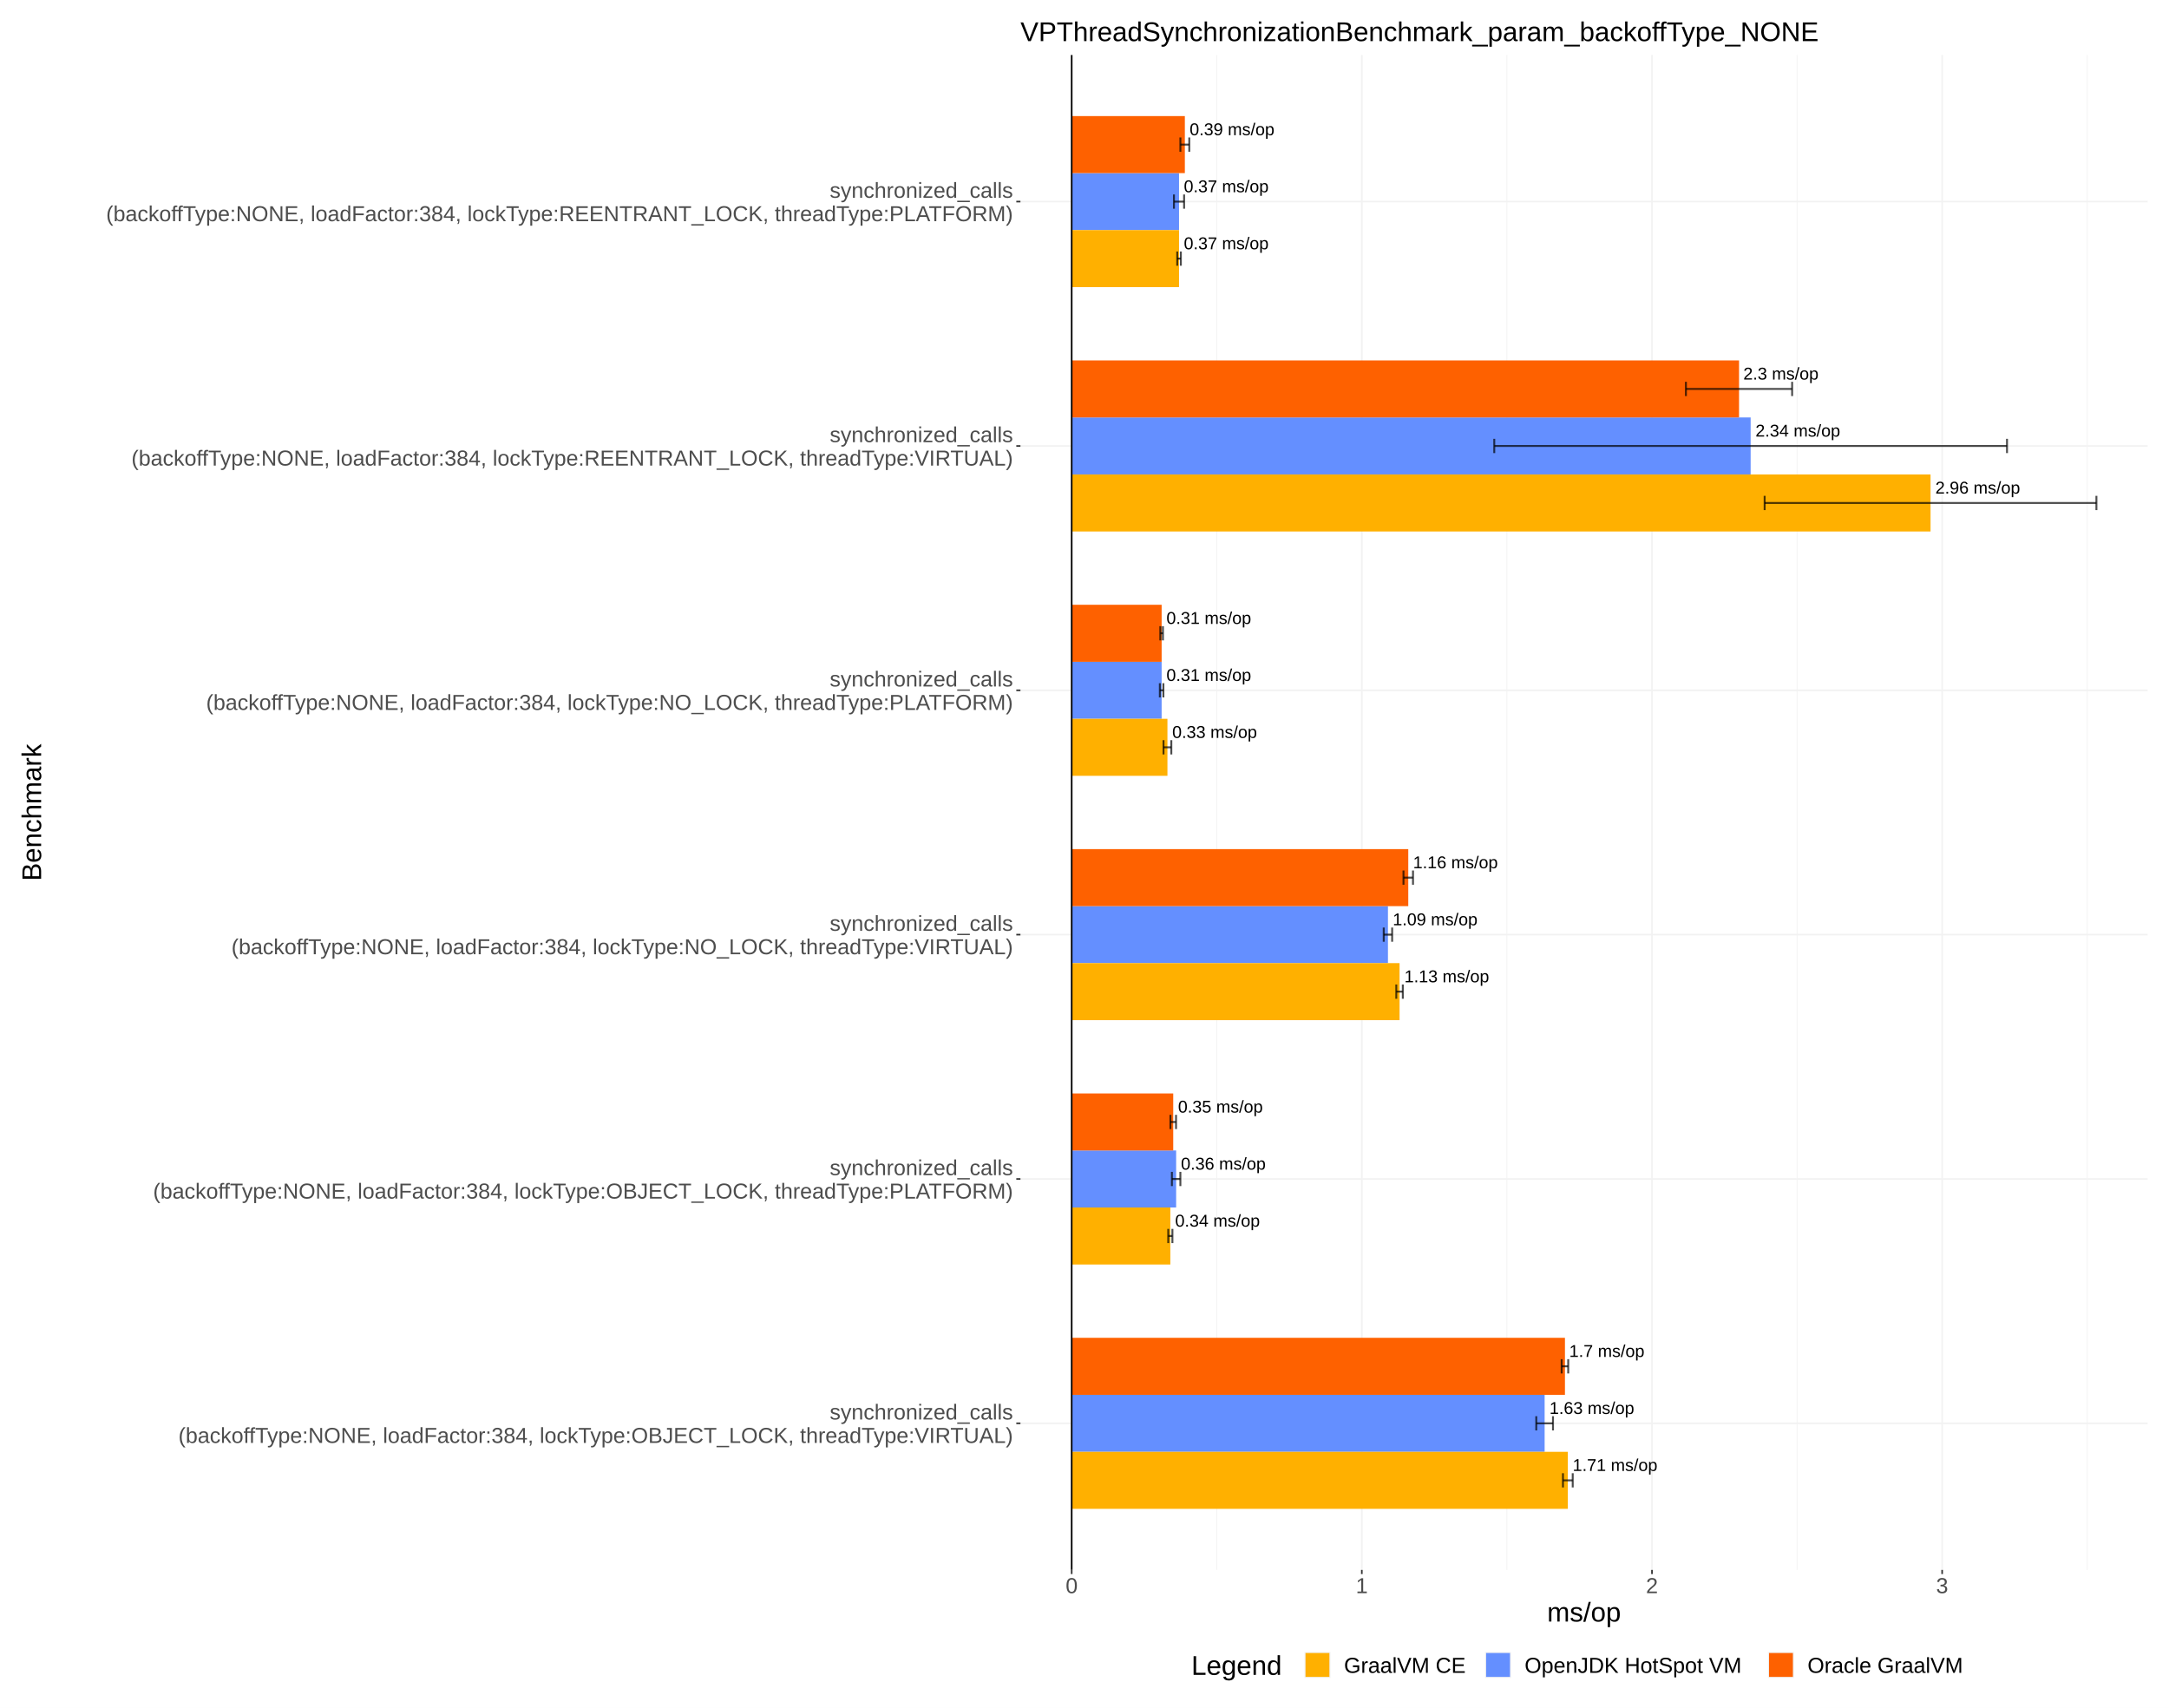
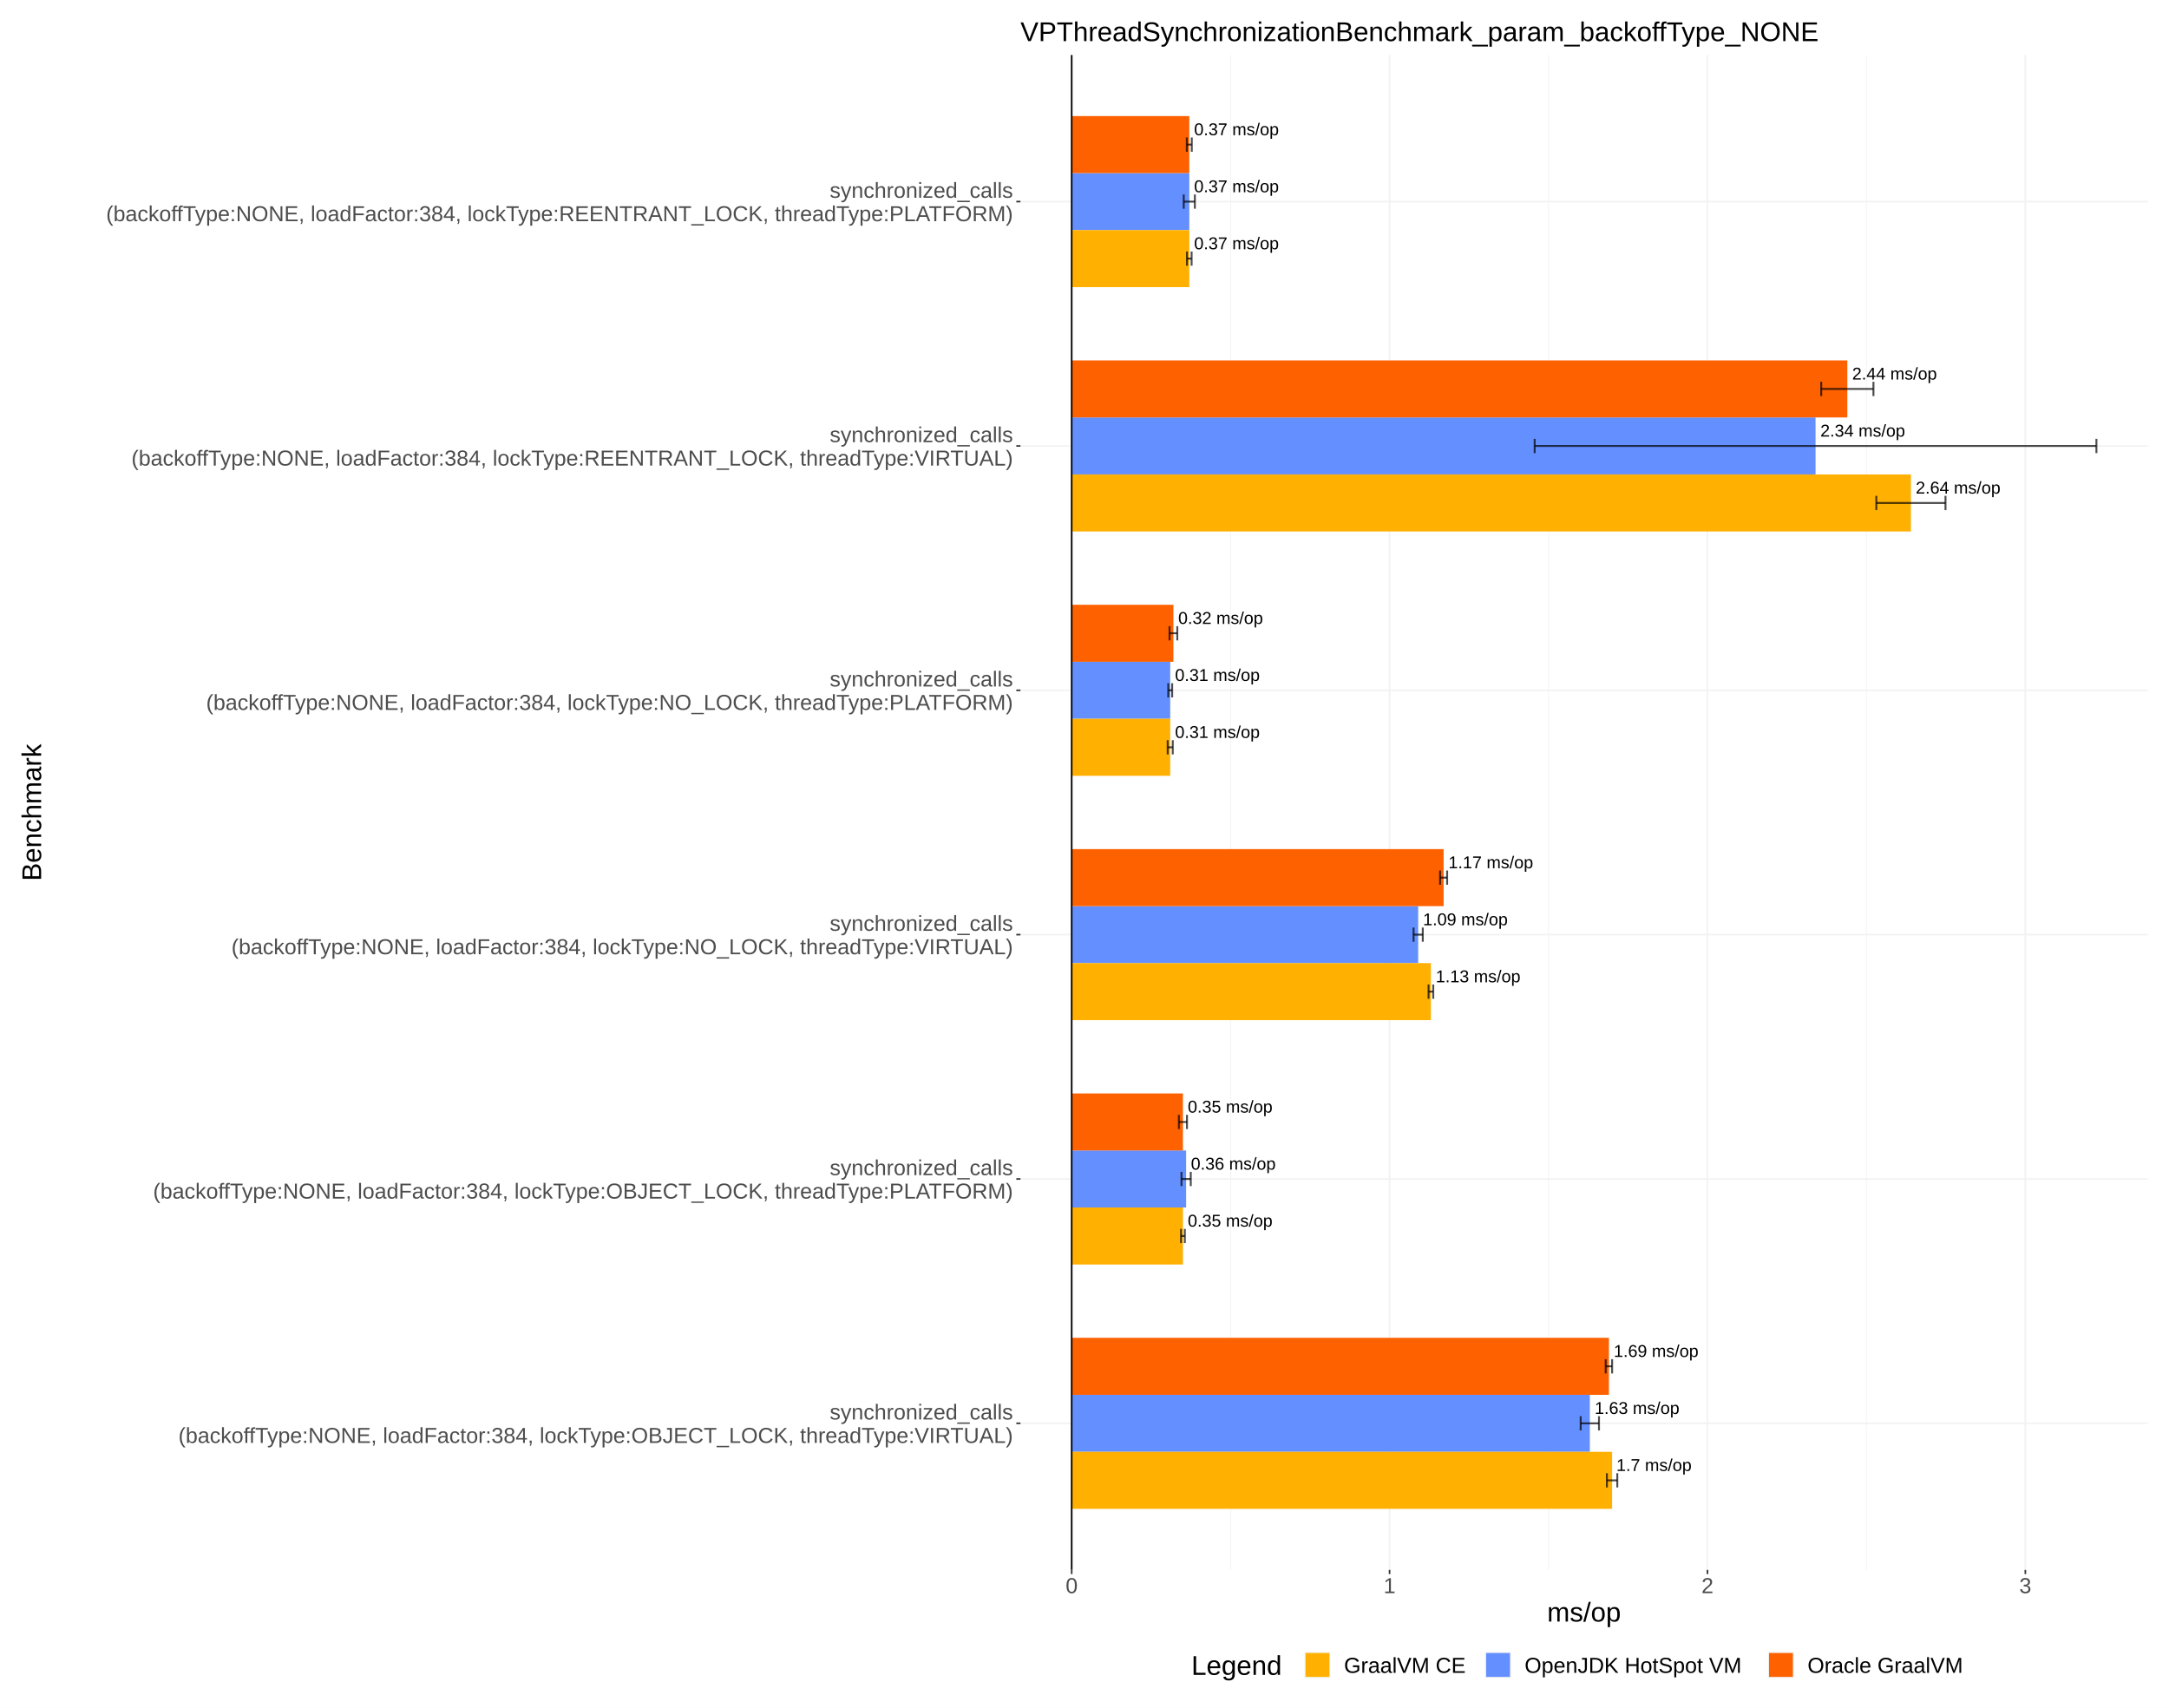
<svg xmlns="http://www.w3.org/2000/svg" class="svglite" width="1440.00pt" height="1133.86pt" viewBox="0 0 1440.00 1133.86">
  <defs>
    <style type="text/css">
    .svglite line, .svglite polyline, .svglite polygon, .svglite path, .svglite rect, .svglite circle {
      fill: none;
      stroke: #000000;
      stroke-linecap: round;
      stroke-linejoin: round;
      stroke-miterlimit: 10.00;
    }
    .svglite text {
      white-space: pre;
    }
  </style>
  </defs>
  <rect width="100%" height="100%" style="stroke: none; fill: #FFFFFF;" />
  <defs>
    <clipPath id="cpMC4wMHwxNDQwLjAwfDAuMDB8MTEzMy44Ng==">
      <rect x="0.00" y="0.00" width="1440.00" height="1133.86" />
    </clipPath>
  </defs>
  <g clip-path="url(#cpMC4wMHwxNDQwLjAwfDAuMDB8MTEzMy44Ng==)">
    <rect x="0.00" y="0.00" width="1440.00" height="1133.86" style="stroke-width: 1.07; stroke: #FFFFFF; fill: #FFFFFF;" />
    <rect x="677.47" y="36.52" width="748.36" height="1005.94" style="stroke-width: 1.07; stroke: none;" />
-     <polyline points="807.80,1042.46 807.80,36.52 " style="stroke-width: 0.53; stroke: #F2F2F2; stroke-linecap: butt;" />
-     <polyline points="1000.44,1042.46 1000.44,36.52 " style="stroke-width: 0.53; stroke: #F2F2F2; stroke-linecap: butt;" />
-     <polyline points="1193.07,1042.46 1193.07,36.52 " style="stroke-width: 0.53; stroke: #F2F2F2; stroke-linecap: butt;" />
-     <polyline points="1385.70,1042.46 1385.70,36.52 " style="stroke-width: 0.53; stroke: #F2F2F2; stroke-linecap: butt;" />
+     <polyline points="817.01,1042.46 817.01,36.52 " style="stroke-width: 0.53; stroke: #F2F2F2; stroke-linecap: butt;" />
+     <polyline points="1028.06,1042.46 1028.06,36.52 " style="stroke-width: 0.53; stroke: #F2F2F2; stroke-linecap: butt;" />
+     <polyline points="1239.10,1042.46 1239.10,36.52 " style="stroke-width: 0.53; stroke: #F2F2F2; stroke-linecap: butt;" />
    <polyline points="677.47,945.11 1425.83,945.11 " style="stroke-width: 1.07; stroke: #F2F2F2; stroke-linecap: butt;" />
    <polyline points="677.47,782.86 1425.83,782.86 " style="stroke-width: 1.07; stroke: #F2F2F2; stroke-linecap: butt;" />
    <polyline points="677.47,620.62 1425.83,620.62 " style="stroke-width: 1.07; stroke: #F2F2F2; stroke-linecap: butt;" />
    <polyline points="677.47,458.37 1425.83,458.37 " style="stroke-width: 1.07; stroke: #F2F2F2; stroke-linecap: butt;" />
    <polyline points="677.47,296.12 1425.83,296.12 " style="stroke-width: 1.07; stroke: #F2F2F2; stroke-linecap: butt;" />
    <polyline points="677.47,133.87 1425.83,133.87 " style="stroke-width: 1.07; stroke: #F2F2F2; stroke-linecap: butt;" />
    <polyline points="711.49,1042.46 711.49,36.52 " style="stroke-width: 1.07; stroke: #F2F2F2; stroke-linecap: butt;" />
-     <polyline points="904.12,1042.46 904.12,36.52 " style="stroke-width: 1.07; stroke: #F2F2F2; stroke-linecap: butt;" />
-     <polyline points="1096.75,1042.46 1096.75,36.52 " style="stroke-width: 1.07; stroke: #F2F2F2; stroke-linecap: butt;" />
-     <polyline points="1289.39,1042.46 1289.39,36.52 " style="stroke-width: 1.07; stroke: #F2F2F2; stroke-linecap: butt;" />
-     <rect x="711.49" y="926.18" width="313.99" height="37.86" style="stroke-width: 1.07; stroke: none; stroke-linecap: butt; stroke-linejoin: miter; fill: #648FFF;" />
-     <rect x="711.49" y="964.04" width="329.40" height="37.86" style="stroke-width: 1.07; stroke: none; stroke-linecap: butt; stroke-linejoin: miter; fill: #FFB000;" />
-     <rect x="711.49" y="888.33" width="327.48" height="37.86" style="stroke-width: 1.07; stroke: none; stroke-linecap: butt; stroke-linejoin: miter; fill: #FE6100;" />
-     <rect x="711.49" y="763.93" width="69.35" height="37.86" style="stroke-width: 1.07; stroke: none; stroke-linecap: butt; stroke-linejoin: miter; fill: #648FFF;" />
-     <rect x="711.49" y="801.79" width="65.50" height="37.86" style="stroke-width: 1.07; stroke: none; stroke-linecap: butt; stroke-linejoin: miter; fill: #FFB000;" />
-     <rect x="711.49" y="726.08" width="67.42" height="37.86" style="stroke-width: 1.07; stroke: none; stroke-linecap: butt; stroke-linejoin: miter; fill: #FE6100;" />
-     <rect x="711.49" y="601.69" width="209.97" height="37.86" style="stroke-width: 1.07; stroke: none; stroke-linecap: butt; stroke-linejoin: miter; fill: #648FFF;" />
-     <rect x="711.49" y="639.54" width="217.68" height="37.86" style="stroke-width: 1.07; stroke: none; stroke-linecap: butt; stroke-linejoin: miter; fill: #FFB000;" />
-     <rect x="711.49" y="563.83" width="223.46" height="37.86" style="stroke-width: 1.07; stroke: none; stroke-linecap: butt; stroke-linejoin: miter; fill: #FE6100;" />
-     <rect x="711.49" y="439.44" width="59.72" height="37.86" style="stroke-width: 1.07; stroke: none; stroke-linecap: butt; stroke-linejoin: miter; fill: #648FFF;" />
-     <rect x="711.49" y="477.30" width="63.57" height="37.86" style="stroke-width: 1.07; stroke: none; stroke-linecap: butt; stroke-linejoin: miter; fill: #FFB000;" />
-     <rect x="711.49" y="401.58" width="59.72" height="37.86" style="stroke-width: 1.07; stroke: none; stroke-linecap: butt; stroke-linejoin: miter; fill: #FE6100;" />
-     <rect x="711.49" y="277.19" width="450.76" height="37.86" style="stroke-width: 1.07; stroke: none; stroke-linecap: butt; stroke-linejoin: miter; fill: #648FFF;" />
-     <rect x="711.49" y="315.05" width="570.20" height="37.86" style="stroke-width: 1.07; stroke: none; stroke-linecap: butt; stroke-linejoin: miter; fill: #FFB000;" />
-     <rect x="711.49" y="239.33" width="443.06" height="37.86" style="stroke-width: 1.07; stroke: none; stroke-linecap: butt; stroke-linejoin: miter; fill: #FE6100;" />
-     <rect x="711.49" y="114.94" width="71.27" height="37.86" style="stroke-width: 1.07; stroke: none; stroke-linecap: butt; stroke-linejoin: miter; fill: #648FFF;" />
-     <rect x="711.49" y="152.80" width="71.27" height="37.86" style="stroke-width: 1.07; stroke: none; stroke-linecap: butt; stroke-linejoin: miter; fill: #FFB000;" />
-     <rect x="711.49" y="77.08" width="75.13" height="37.86" style="stroke-width: 1.07; stroke: none; stroke-linecap: butt; stroke-linejoin: miter; fill: #FE6100;" />
-     <text x="1028.68" y="938.89" style="font-size: 11.38px; font-family: &quot;Liberation Sans&quot;;" textLength="63.96px" lengthAdjust="spacingAndGlyphs">1.63 ms/op</text>
-     <text x="1044.09" y="976.75" style="font-size: 11.38px; font-family: &quot;Liberation Sans&quot;;" textLength="63.96px" lengthAdjust="spacingAndGlyphs">1.71 ms/op</text>
-     <text x="1041.80" y="901.03" style="font-size: 11.38px; font-family: &quot;Liberation Sans&quot;;" textLength="56.72px" lengthAdjust="spacingAndGlyphs">1.7 ms/op</text>
-     <text x="784.03" y="776.64" style="font-size: 11.38px; font-family: &quot;Liberation Sans&quot;;" textLength="63.96px" lengthAdjust="spacingAndGlyphs">0.36 ms/op</text>
-     <text x="780.18" y="814.50" style="font-size: 11.38px; font-family: &quot;Liberation Sans&quot;;" textLength="63.96px" lengthAdjust="spacingAndGlyphs">0.34 ms/op</text>
-     <text x="782.11" y="738.79" style="font-size: 11.38px; font-family: &quot;Liberation Sans&quot;;" textLength="63.96px" lengthAdjust="spacingAndGlyphs">0.35 ms/op</text>
-     <text x="924.65" y="614.39" style="font-size: 11.38px; font-family: &quot;Liberation Sans&quot;;" textLength="63.96px" lengthAdjust="spacingAndGlyphs">1.09 ms/op</text>
-     <text x="932.36" y="652.25" style="font-size: 11.38px; font-family: &quot;Liberation Sans&quot;;" textLength="63.96px" lengthAdjust="spacingAndGlyphs">1.13 ms/op</text>
-     <text x="938.14" y="576.54" style="font-size: 11.38px; font-family: &quot;Liberation Sans&quot;;" textLength="63.96px" lengthAdjust="spacingAndGlyphs">1.16 ms/op</text>
-     <text x="774.40" y="452.15" style="font-size: 11.38px; font-family: &quot;Liberation Sans&quot;;" textLength="63.96px" lengthAdjust="spacingAndGlyphs">0.31 ms/op</text>
-     <text x="778.25" y="490.00" style="font-size: 11.38px; font-family: &quot;Liberation Sans&quot;;" textLength="63.96px" lengthAdjust="spacingAndGlyphs">0.33 ms/op</text>
-     <text x="774.40" y="414.29" style="font-size: 11.38px; font-family: &quot;Liberation Sans&quot;;" textLength="63.96px" lengthAdjust="spacingAndGlyphs">0.31 ms/op</text>
-     <text x="1165.45" y="289.90" style="font-size: 11.38px; font-family: &quot;Liberation Sans&quot;;" textLength="63.96px" lengthAdjust="spacingAndGlyphs">2.34 ms/op</text>
-     <text x="1284.88" y="327.76" style="font-size: 11.38px; font-family: &quot;Liberation Sans&quot;;" textLength="63.96px" lengthAdjust="spacingAndGlyphs">2.96 ms/op</text>
-     <text x="1157.38" y="252.04" style="font-size: 11.38px; font-family: &quot;Liberation Sans&quot;;" textLength="56.72px" lengthAdjust="spacingAndGlyphs">2.3 ms/op</text>
-     <text x="785.96" y="127.65" style="font-size: 11.38px; font-family: &quot;Liberation Sans&quot;;" textLength="63.96px" lengthAdjust="spacingAndGlyphs">0.37 ms/op</text>
-     <text x="785.96" y="165.51" style="font-size: 11.38px; font-family: &quot;Liberation Sans&quot;;" textLength="63.96px" lengthAdjust="spacingAndGlyphs">0.37 ms/op</text>
-     <text x="789.81" y="89.79" style="font-size: 11.38px; font-family: &quot;Liberation Sans&quot;;" textLength="63.96px" lengthAdjust="spacingAndGlyphs">0.39 ms/op</text>
-     <polyline points="1031.03,949.84 1031.03,940.38 " style="stroke-width: 1.28; stroke: #000000; stroke-opacity: 0.70; stroke-linecap: butt;" />
-     <polyline points="1031.03,945.11 1019.93,945.11 " style="stroke-width: 1.28; stroke: #000000; stroke-opacity: 0.70; stroke-linecap: butt;" />
-     <polyline points="1019.93,949.84 1019.93,940.38 " style="stroke-width: 1.28; stroke: #000000; stroke-opacity: 0.70; stroke-linecap: butt;" />
-     <polyline points="1044.13,987.70 1044.13,978.24 " style="stroke-width: 1.28; stroke: #000000; stroke-opacity: 0.70; stroke-linecap: butt;" />
-     <polyline points="1044.13,982.97 1037.65,982.97 " style="stroke-width: 1.28; stroke: #000000; stroke-opacity: 0.70; stroke-linecap: butt;" />
-     <polyline points="1037.65,987.70 1037.65,978.24 " style="stroke-width: 1.28; stroke: #000000; stroke-opacity: 0.70; stroke-linecap: butt;" />
-     <polyline points="1041.14,911.99 1041.14,902.52 " style="stroke-width: 1.28; stroke: #000000; stroke-opacity: 0.70; stroke-linecap: butt;" />
-     <polyline points="1041.14,907.25 1036.78,907.25 " style="stroke-width: 1.28; stroke: #000000; stroke-opacity: 0.70; stroke-linecap: butt;" />
-     <polyline points="1036.78,911.99 1036.78,902.52 " style="stroke-width: 1.28; stroke: #000000; stroke-opacity: 0.70; stroke-linecap: butt;" />
-     <polyline points="783.65,787.60 783.65,778.13 " style="stroke-width: 1.28; stroke: #000000; stroke-opacity: 0.70; stroke-linecap: butt;" />
-     <polyline points="783.65,782.86 778.02,782.86 " style="stroke-width: 1.28; stroke: #000000; stroke-opacity: 0.70; stroke-linecap: butt;" />
-     <polyline points="778.02,787.60 778.02,778.13 " style="stroke-width: 1.28; stroke: #000000; stroke-opacity: 0.70; stroke-linecap: butt;" />
-     <polyline points="778.36,825.45 778.36,815.99 " style="stroke-width: 1.28; stroke: #000000; stroke-opacity: 0.70; stroke-linecap: butt;" />
-     <polyline points="778.36,820.72 775.60,820.72 " style="stroke-width: 1.28; stroke: #000000; stroke-opacity: 0.70; stroke-linecap: butt;" />
-     <polyline points="775.60,825.45 775.60,815.99 " style="stroke-width: 1.28; stroke: #000000; stroke-opacity: 0.70; stroke-linecap: butt;" />
-     <polyline points="780.77,749.74 780.77,740.27 " style="stroke-width: 1.28; stroke: #000000; stroke-opacity: 0.70; stroke-linecap: butt;" />
-     <polyline points="780.77,745.01 777.04,745.01 " style="stroke-width: 1.28; stroke: #000000; stroke-opacity: 0.70; stroke-linecap: butt;" />
-     <polyline points="777.04,749.74 777.04,740.27 " style="stroke-width: 1.28; stroke: #000000; stroke-opacity: 0.70; stroke-linecap: butt;" />
-     <polyline points="924.25,625.35 924.25,615.88 " style="stroke-width: 1.28; stroke: #000000; stroke-opacity: 0.70; stroke-linecap: butt;" />
-     <polyline points="924.25,620.62 918.66,620.62 " style="stroke-width: 1.28; stroke: #000000; stroke-opacity: 0.70; stroke-linecap: butt;" />
-     <polyline points="918.66,625.35 918.66,615.88 " style="stroke-width: 1.28; stroke: #000000; stroke-opacity: 0.70; stroke-linecap: butt;" />
-     <polyline points="931.33,663.21 931.33,653.74 " style="stroke-width: 1.28; stroke: #000000; stroke-opacity: 0.70; stroke-linecap: butt;" />
-     <polyline points="931.33,658.47 927.00,658.47 " style="stroke-width: 1.28; stroke: #000000; stroke-opacity: 0.70; stroke-linecap: butt;" />
-     <polyline points="927.00,663.21 927.00,653.74 " style="stroke-width: 1.28; stroke: #000000; stroke-opacity: 0.70; stroke-linecap: butt;" />
-     <polyline points="938.10,587.49 938.10,578.03 " style="stroke-width: 1.28; stroke: #000000; stroke-opacity: 0.70; stroke-linecap: butt;" />
-     <polyline points="938.10,582.76 931.78,582.76 " style="stroke-width: 1.28; stroke: #000000; stroke-opacity: 0.70; stroke-linecap: butt;" />
-     <polyline points="931.78,587.49 931.78,578.03 " style="stroke-width: 1.28; stroke: #000000; stroke-opacity: 0.70; stroke-linecap: butt;" />
-     <polyline points="772.38,463.10 772.38,453.64 " style="stroke-width: 1.28; stroke: #000000; stroke-opacity: 0.70; stroke-linecap: butt;" />
-     <polyline points="772.38,458.37 770.03,458.37 " style="stroke-width: 1.28; stroke: #000000; stroke-opacity: 0.70; stroke-linecap: butt;" />
-     <polyline points="770.03,463.10 770.03,453.64 " style="stroke-width: 1.28; stroke: #000000; stroke-opacity: 0.70; stroke-linecap: butt;" />
-     <polyline points="777.64,500.96 777.64,491.49 " style="stroke-width: 1.28; stroke: #000000; stroke-opacity: 0.70; stroke-linecap: butt;" />
-     <polyline points="777.64,496.23 772.46,496.23 " style="stroke-width: 1.28; stroke: #000000; stroke-opacity: 0.70; stroke-linecap: butt;" />
-     <polyline points="772.46,500.96 772.46,491.49 " style="stroke-width: 1.28; stroke: #000000; stroke-opacity: 0.70; stroke-linecap: butt;" />
-     <polyline points="772.07,425.24 772.07,415.78 " style="stroke-width: 1.28; stroke: #000000; stroke-opacity: 0.70; stroke-linecap: butt;" />
-     <polyline points="772.07,420.51 770.33,420.51 " style="stroke-width: 1.28; stroke: #000000; stroke-opacity: 0.70; stroke-linecap: butt;" />
-     <polyline points="770.33,425.24 770.33,415.78 " style="stroke-width: 1.28; stroke: #000000; stroke-opacity: 0.70; stroke-linecap: butt;" />
-     <polyline points="1332.45,300.85 1332.45,291.39 " style="stroke-width: 1.28; stroke: #000000; stroke-opacity: 0.70; stroke-linecap: butt;" />
-     <polyline points="1332.45,296.12 992.04,296.12 " style="stroke-width: 1.28; stroke: #000000; stroke-opacity: 0.70; stroke-linecap: butt;" />
-     <polyline points="992.04,300.85 992.04,291.39 " style="stroke-width: 1.28; stroke: #000000; stroke-opacity: 0.70; stroke-linecap: butt;" />
-     <polyline points="1391.81,338.71 1391.81,329.24 " style="stroke-width: 1.28; stroke: #000000; stroke-opacity: 0.70; stroke-linecap: butt;" />
-     <polyline points="1391.81,333.98 1171.55,333.98 " style="stroke-width: 1.28; stroke: #000000; stroke-opacity: 0.70; stroke-linecap: butt;" />
-     <polyline points="1171.55,338.71 1171.55,329.24 " style="stroke-width: 1.28; stroke: #000000; stroke-opacity: 0.70; stroke-linecap: butt;" />
-     <polyline points="1189.80,262.99 1189.80,253.53 " style="stroke-width: 1.28; stroke: #000000; stroke-opacity: 0.70; stroke-linecap: butt;" />
-     <polyline points="1189.80,258.26 1119.28,258.26 " style="stroke-width: 1.28; stroke: #000000; stroke-opacity: 0.70; stroke-linecap: butt;" />
-     <polyline points="1119.28,262.99 1119.28,253.53 " style="stroke-width: 1.28; stroke: #000000; stroke-opacity: 0.70; stroke-linecap: butt;" />
-     <polyline points="786.13,138.60 786.13,129.14 " style="stroke-width: 1.28; stroke: #000000; stroke-opacity: 0.70; stroke-linecap: butt;" />
-     <polyline points="786.13,133.87 779.39,133.87 " style="stroke-width: 1.28; stroke: #000000; stroke-opacity: 0.70; stroke-linecap: butt;" />
-     <polyline points="779.39,138.60 779.39,129.14 " style="stroke-width: 1.28; stroke: #000000; stroke-opacity: 0.70; stroke-linecap: butt;" />
-     <polyline points="783.96,176.46 783.96,167.00 " style="stroke-width: 1.28; stroke: #000000; stroke-opacity: 0.70; stroke-linecap: butt;" />
-     <polyline points="783.96,171.73 781.56,171.73 " style="stroke-width: 1.28; stroke: #000000; stroke-opacity: 0.70; stroke-linecap: butt;" />
-     <polyline points="781.56,176.46 781.56,167.00 " style="stroke-width: 1.28; stroke: #000000; stroke-opacity: 0.70; stroke-linecap: butt;" />
-     <polyline points="789.56,100.75 789.56,91.28 " style="stroke-width: 1.28; stroke: #000000; stroke-opacity: 0.70; stroke-linecap: butt;" />
-     <polyline points="789.56,96.01 783.66,96.01 " style="stroke-width: 1.28; stroke: #000000; stroke-opacity: 0.70; stroke-linecap: butt;" />
-     <polyline points="783.66,100.75 783.66,91.28 " style="stroke-width: 1.28; stroke: #000000; stroke-opacity: 0.70; stroke-linecap: butt;" />
+     <polyline points="922.53,1042.46 922.53,36.52 " style="stroke-width: 1.07; stroke: #F2F2F2; stroke-linecap: butt;" />
+     <polyline points="1133.58,1042.46 1133.58,36.52 " style="stroke-width: 1.07; stroke: #F2F2F2; stroke-linecap: butt;" />
+     <polyline points="1344.63,1042.46 1344.63,36.52 " style="stroke-width: 1.07; stroke: #F2F2F2; stroke-linecap: butt;" />
+     <rect x="711.49" y="926.18" width="344.01" height="37.86" style="stroke-width: 1.07; stroke: none; stroke-linecap: butt; stroke-linejoin: miter; fill: #648FFF;" />
+     <rect x="711.49" y="964.04" width="358.78" height="37.86" style="stroke-width: 1.07; stroke: none; stroke-linecap: butt; stroke-linejoin: miter; fill: #FFB000;" />
+     <rect x="711.49" y="888.33" width="356.67" height="37.86" style="stroke-width: 1.07; stroke: none; stroke-linecap: butt; stroke-linejoin: miter; fill: #FE6100;" />
+     <rect x="711.49" y="763.93" width="75.98" height="37.86" style="stroke-width: 1.07; stroke: none; stroke-linecap: butt; stroke-linejoin: miter; fill: #648FFF;" />
+     <rect x="711.49" y="801.79" width="73.87" height="37.86" style="stroke-width: 1.07; stroke: none; stroke-linecap: butt; stroke-linejoin: miter; fill: #FFB000;" />
+     <rect x="711.49" y="726.08" width="73.87" height="37.86" style="stroke-width: 1.07; stroke: none; stroke-linecap: butt; stroke-linejoin: miter; fill: #FE6100;" />
+     <rect x="711.49" y="601.69" width="230.04" height="37.86" style="stroke-width: 1.07; stroke: none; stroke-linecap: butt; stroke-linejoin: miter; fill: #648FFF;" />
+     <rect x="711.49" y="639.54" width="238.48" height="37.86" style="stroke-width: 1.07; stroke: none; stroke-linecap: butt; stroke-linejoin: miter; fill: #FFB000;" />
+     <rect x="711.49" y="563.83" width="246.93" height="37.86" style="stroke-width: 1.07; stroke: none; stroke-linecap: butt; stroke-linejoin: miter; fill: #FE6100;" />
+     <rect x="711.49" y="439.44" width="65.42" height="37.86" style="stroke-width: 1.07; stroke: none; stroke-linecap: butt; stroke-linejoin: miter; fill: #648FFF;" />
+     <rect x="711.49" y="477.30" width="65.42" height="37.86" style="stroke-width: 1.07; stroke: none; stroke-linecap: butt; stroke-linejoin: miter; fill: #FFB000;" />
+     <rect x="711.49" y="401.58" width="67.54" height="37.86" style="stroke-width: 1.07; stroke: none; stroke-linecap: butt; stroke-linejoin: miter; fill: #FE6100;" />
+     <rect x="711.49" y="277.19" width="493.85" height="37.86" style="stroke-width: 1.07; stroke: none; stroke-linecap: butt; stroke-linejoin: miter; fill: #648FFF;" />
+     <rect x="711.49" y="315.05" width="557.17" height="37.86" style="stroke-width: 1.07; stroke: none; stroke-linecap: butt; stroke-linejoin: miter; fill: #FFB000;" />
+     <rect x="711.49" y="239.33" width="514.96" height="37.86" style="stroke-width: 1.07; stroke: none; stroke-linecap: butt; stroke-linejoin: miter; fill: #FE6100;" />
+     <rect x="711.49" y="114.94" width="78.09" height="37.86" style="stroke-width: 1.07; stroke: none; stroke-linecap: butt; stroke-linejoin: miter; fill: #648FFF;" />
+     <rect x="711.49" y="152.80" width="78.09" height="37.86" style="stroke-width: 1.07; stroke: none; stroke-linecap: butt; stroke-linejoin: miter; fill: #FFB000;" />
+     <rect x="711.49" y="77.08" width="78.09" height="37.86" style="stroke-width: 1.07; stroke: none; stroke-linecap: butt; stroke-linejoin: miter; fill: #FE6100;" />
+     <text x="1058.69" y="938.89" style="font-size: 11.38px; font-family: &quot;Liberation Sans&quot;;" textLength="63.96px" lengthAdjust="spacingAndGlyphs">1.63 ms/op</text>
+     <text x="1073.10" y="976.75" style="font-size: 11.38px; font-family: &quot;Liberation Sans&quot;;" textLength="56.72px" lengthAdjust="spacingAndGlyphs">1.7 ms/op</text>
+     <text x="1071.35" y="901.03" style="font-size: 11.38px; font-family: &quot;Liberation Sans&quot;;" textLength="63.96px" lengthAdjust="spacingAndGlyphs">1.69 ms/op</text>
+     <text x="790.66" y="776.64" style="font-size: 11.38px; font-family: &quot;Liberation Sans&quot;;" textLength="63.96px" lengthAdjust="spacingAndGlyphs">0.36 ms/op</text>
+     <text x="788.55" y="814.50" style="font-size: 11.38px; font-family: &quot;Liberation Sans&quot;;" textLength="63.96px" lengthAdjust="spacingAndGlyphs">0.35 ms/op</text>
+     <text x="788.55" y="738.79" style="font-size: 11.38px; font-family: &quot;Liberation Sans&quot;;" textLength="63.96px" lengthAdjust="spacingAndGlyphs">0.35 ms/op</text>
+     <text x="944.73" y="614.39" style="font-size: 11.38px; font-family: &quot;Liberation Sans&quot;;" textLength="63.96px" lengthAdjust="spacingAndGlyphs">1.09 ms/op</text>
+     <text x="953.17" y="652.25" style="font-size: 11.38px; font-family: &quot;Liberation Sans&quot;;" textLength="63.96px" lengthAdjust="spacingAndGlyphs">1.13 ms/op</text>
+     <text x="961.61" y="576.54" style="font-size: 11.38px; font-family: &quot;Liberation Sans&quot;;" textLength="63.96px" lengthAdjust="spacingAndGlyphs">1.17 ms/op</text>
+     <text x="780.11" y="452.15" style="font-size: 11.38px; font-family: &quot;Liberation Sans&quot;;" textLength="63.96px" lengthAdjust="spacingAndGlyphs">0.31 ms/op</text>
+     <text x="780.11" y="490.00" style="font-size: 11.38px; font-family: &quot;Liberation Sans&quot;;" textLength="63.96px" lengthAdjust="spacingAndGlyphs">0.31 ms/op</text>
+     <text x="782.22" y="414.29" style="font-size: 11.38px; font-family: &quot;Liberation Sans&quot;;" textLength="63.96px" lengthAdjust="spacingAndGlyphs">0.32 ms/op</text>
+     <text x="1208.53" y="289.90" style="font-size: 11.38px; font-family: &quot;Liberation Sans&quot;;" textLength="63.96px" lengthAdjust="spacingAndGlyphs">2.34 ms/op</text>
+     <text x="1271.85" y="327.76" style="font-size: 11.38px; font-family: &quot;Liberation Sans&quot;;" textLength="63.96px" lengthAdjust="spacingAndGlyphs">2.64 ms/op</text>
+     <text x="1229.64" y="252.04" style="font-size: 11.38px; font-family: &quot;Liberation Sans&quot;;" textLength="63.96px" lengthAdjust="spacingAndGlyphs">2.44 ms/op</text>
+     <text x="792.77" y="127.65" style="font-size: 11.38px; font-family: &quot;Liberation Sans&quot;;" textLength="63.96px" lengthAdjust="spacingAndGlyphs">0.37 ms/op</text>
+     <text x="792.77" y="165.51" style="font-size: 11.38px; font-family: &quot;Liberation Sans&quot;;" textLength="63.96px" lengthAdjust="spacingAndGlyphs">0.37 ms/op</text>
+     <text x="792.77" y="89.79" style="font-size: 11.38px; font-family: &quot;Liberation Sans&quot;;" textLength="63.96px" lengthAdjust="spacingAndGlyphs">0.37 ms/op</text>
+     <polyline points="1061.57,949.84 1061.57,940.38 " style="stroke-width: 1.28; stroke: #000000; stroke-opacity: 0.70; stroke-linecap: butt;" />
+     <polyline points="1061.57,945.11 1049.41,945.11 " style="stroke-width: 1.28; stroke: #000000; stroke-opacity: 0.70; stroke-linecap: butt;" />
+     <polyline points="1049.41,949.84 1049.41,940.38 " style="stroke-width: 1.28; stroke: #000000; stroke-opacity: 0.70; stroke-linecap: butt;" />
+     <polyline points="1073.73,987.70 1073.73,978.24 " style="stroke-width: 1.28; stroke: #000000; stroke-opacity: 0.70; stroke-linecap: butt;" />
+     <polyline points="1073.73,982.97 1066.81,982.97 " style="stroke-width: 1.28; stroke: #000000; stroke-opacity: 0.70; stroke-linecap: butt;" />
+     <polyline points="1066.81,987.70 1066.81,978.24 " style="stroke-width: 1.28; stroke: #000000; stroke-opacity: 0.70; stroke-linecap: butt;" />
+     <polyline points="1070.29,911.99 1070.29,902.52 " style="stroke-width: 1.28; stroke: #000000; stroke-opacity: 0.70; stroke-linecap: butt;" />
+     <polyline points="1070.29,907.25 1066.02,907.25 " style="stroke-width: 1.28; stroke: #000000; stroke-opacity: 0.70; stroke-linecap: butt;" />
+     <polyline points="1066.02,911.99 1066.02,902.52 " style="stroke-width: 1.28; stroke: #000000; stroke-opacity: 0.70; stroke-linecap: butt;" />
+     <polyline points="790.55,787.60 790.55,778.13 " style="stroke-width: 1.28; stroke: #000000; stroke-opacity: 0.70; stroke-linecap: butt;" />
+     <polyline points="790.55,782.86 784.38,782.86 " style="stroke-width: 1.28; stroke: #000000; stroke-opacity: 0.70; stroke-linecap: butt;" />
+     <polyline points="784.38,787.60 784.38,778.13 " style="stroke-width: 1.28; stroke: #000000; stroke-opacity: 0.70; stroke-linecap: butt;" />
+     <polyline points="786.61,825.45 786.61,815.99 " style="stroke-width: 1.28; stroke: #000000; stroke-opacity: 0.70; stroke-linecap: butt;" />
+     <polyline points="786.61,820.72 784.09,820.72 " style="stroke-width: 1.28; stroke: #000000; stroke-opacity: 0.70; stroke-linecap: butt;" />
+     <polyline points="784.09,825.45 784.09,815.99 " style="stroke-width: 1.28; stroke: #000000; stroke-opacity: 0.70; stroke-linecap: butt;" />
+     <polyline points="788.04,749.74 788.04,740.27 " style="stroke-width: 1.28; stroke: #000000; stroke-opacity: 0.70; stroke-linecap: butt;" />
+     <polyline points="788.04,745.01 782.66,745.01 " style="stroke-width: 1.28; stroke: #000000; stroke-opacity: 0.70; stroke-linecap: butt;" />
+     <polyline points="782.66,749.74 782.66,740.27 " style="stroke-width: 1.28; stroke: #000000; stroke-opacity: 0.70; stroke-linecap: butt;" />
+     <polyline points="944.59,625.35 944.59,615.88 " style="stroke-width: 1.28; stroke: #000000; stroke-opacity: 0.70; stroke-linecap: butt;" />
+     <polyline points="944.59,620.62 938.46,620.62 " style="stroke-width: 1.28; stroke: #000000; stroke-opacity: 0.70; stroke-linecap: butt;" />
+     <polyline points="938.46,625.35 938.46,615.88 " style="stroke-width: 1.28; stroke: #000000; stroke-opacity: 0.70; stroke-linecap: butt;" />
+     <polyline points="951.53,663.21 951.53,653.74 " style="stroke-width: 1.28; stroke: #000000; stroke-opacity: 0.70; stroke-linecap: butt;" />
+     <polyline points="951.53,658.47 948.41,658.47 " style="stroke-width: 1.28; stroke: #000000; stroke-opacity: 0.70; stroke-linecap: butt;" />
+     <polyline points="948.41,663.21 948.41,653.74 " style="stroke-width: 1.28; stroke: #000000; stroke-opacity: 0.70; stroke-linecap: butt;" />
+     <polyline points="960.75,587.49 960.75,578.03 " style="stroke-width: 1.28; stroke: #000000; stroke-opacity: 0.70; stroke-linecap: butt;" />
+     <polyline points="960.75,582.76 956.07,582.76 " style="stroke-width: 1.28; stroke: #000000; stroke-opacity: 0.70; stroke-linecap: butt;" />
+     <polyline points="956.07,587.49 956.07,578.03 " style="stroke-width: 1.28; stroke: #000000; stroke-opacity: 0.70; stroke-linecap: butt;" />
+     <polyline points="778.20,463.10 778.20,453.64 " style="stroke-width: 1.28; stroke: #000000; stroke-opacity: 0.70; stroke-linecap: butt;" />
+     <polyline points="778.20,458.37 775.62,458.37 " style="stroke-width: 1.28; stroke: #000000; stroke-opacity: 0.70; stroke-linecap: butt;" />
+     <polyline points="775.62,463.10 775.62,453.64 " style="stroke-width: 1.28; stroke: #000000; stroke-opacity: 0.70; stroke-linecap: butt;" />
+     <polyline points="778.60,500.96 778.60,491.49 " style="stroke-width: 1.28; stroke: #000000; stroke-opacity: 0.70; stroke-linecap: butt;" />
+     <polyline points="778.60,496.23 775.22,496.23 " style="stroke-width: 1.28; stroke: #000000; stroke-opacity: 0.70; stroke-linecap: butt;" />
+     <polyline points="775.22,500.96 775.22,491.49 " style="stroke-width: 1.28; stroke: #000000; stroke-opacity: 0.70; stroke-linecap: butt;" />
+     <polyline points="781.60,425.24 781.60,415.78 " style="stroke-width: 1.28; stroke: #000000; stroke-opacity: 0.70; stroke-linecap: butt;" />
+     <polyline points="781.60,420.51 776.44,420.51 " style="stroke-width: 1.28; stroke: #000000; stroke-opacity: 0.70; stroke-linecap: butt;" />
+     <polyline points="776.44,425.24 776.44,415.78 " style="stroke-width: 1.28; stroke: #000000; stroke-opacity: 0.70; stroke-linecap: butt;" />
+     <polyline points="1391.81,300.85 1391.81,291.39 " style="stroke-width: 1.28; stroke: #000000; stroke-opacity: 0.70; stroke-linecap: butt;" />
+     <polyline points="1391.81,296.12 1018.86,296.12 " style="stroke-width: 1.28; stroke: #000000; stroke-opacity: 0.70; stroke-linecap: butt;" />
+     <polyline points="1018.86,300.85 1018.86,291.39 " style="stroke-width: 1.28; stroke: #000000; stroke-opacity: 0.70; stroke-linecap: butt;" />
+     <polyline points="1291.61,338.71 1291.61,329.24 " style="stroke-width: 1.28; stroke: #000000; stroke-opacity: 0.70; stroke-linecap: butt;" />
+     <polyline points="1291.61,333.98 1245.69,333.98 " style="stroke-width: 1.28; stroke: #000000; stroke-opacity: 0.70; stroke-linecap: butt;" />
+     <polyline points="1245.69,338.71 1245.69,329.24 " style="stroke-width: 1.28; stroke: #000000; stroke-opacity: 0.70; stroke-linecap: butt;" />
+     <polyline points="1243.78,262.99 1243.78,253.53 " style="stroke-width: 1.28; stroke: #000000; stroke-opacity: 0.70; stroke-linecap: butt;" />
+     <polyline points="1243.78,258.26 1209.10,258.26 " style="stroke-width: 1.28; stroke: #000000; stroke-opacity: 0.70; stroke-linecap: butt;" />
+     <polyline points="1209.10,262.99 1209.10,253.53 " style="stroke-width: 1.28; stroke: #000000; stroke-opacity: 0.70; stroke-linecap: butt;" />
+     <polyline points="793.27,138.60 793.27,129.14 " style="stroke-width: 1.28; stroke: #000000; stroke-opacity: 0.70; stroke-linecap: butt;" />
+     <polyline points="793.27,133.87 785.88,133.87 " style="stroke-width: 1.28; stroke: #000000; stroke-opacity: 0.70; stroke-linecap: butt;" />
+     <polyline points="785.88,138.60 785.88,129.14 " style="stroke-width: 1.28; stroke: #000000; stroke-opacity: 0.70; stroke-linecap: butt;" />
+     <polyline points="791.11,176.46 791.11,167.00 " style="stroke-width: 1.28; stroke: #000000; stroke-opacity: 0.70; stroke-linecap: butt;" />
+     <polyline points="791.11,171.73 788.03,171.73 " style="stroke-width: 1.28; stroke: #000000; stroke-opacity: 0.70; stroke-linecap: butt;" />
+     <polyline points="788.03,176.46 788.03,167.00 " style="stroke-width: 1.28; stroke: #000000; stroke-opacity: 0.70; stroke-linecap: butt;" />
+     <polyline points="791.22,100.75 791.22,91.28 " style="stroke-width: 1.28; stroke: #000000; stroke-opacity: 0.70; stroke-linecap: butt;" />
+     <polyline points="791.22,96.01 787.93,96.01 " style="stroke-width: 1.28; stroke: #000000; stroke-opacity: 0.70; stroke-linecap: butt;" />
+     <polyline points="787.93,100.75 787.93,91.28 " style="stroke-width: 1.28; stroke: #000000; stroke-opacity: 0.70; stroke-linecap: butt;" />
    <line x1="711.49" y1="1042.46" x2="711.49" y2="36.52" style="stroke-width: 1.07; stroke-linecap: butt;" />
    <text x="672.54" y="942.58" text-anchor="end" style="font-size: 14.40px;fill: #4D4D4D; font-family: &quot;Liberation Sans&quot;;" textLength="134.66px" lengthAdjust="spacingAndGlyphs">synchronized_calls</text>
    <text x="672.54" y="958.13" text-anchor="end" style="font-size: 14.40px;fill: #4D4D4D; font-family: &quot;Liberation Sans&quot;;" textLength="589.24px" lengthAdjust="spacingAndGlyphs">(backoffType:NONE, loadFactor:384, lockType:OBJECT_LOCK, threadType:VIRTUAL)</text>
    <text x="672.54" y="780.33" text-anchor="end" style="font-size: 14.40px;fill: #4D4D4D; font-family: &quot;Liberation Sans&quot;;" textLength="134.66px" lengthAdjust="spacingAndGlyphs">synchronized_calls</text>
    <text x="672.54" y="795.88" text-anchor="end" style="font-size: 14.40px;fill: #4D4D4D; font-family: &quot;Liberation Sans&quot;;" textLength="605.58px" lengthAdjust="spacingAndGlyphs">(backoffType:NONE, loadFactor:384, lockType:OBJECT_LOCK, threadType:PLATFORM)</text>
    <text x="672.54" y="618.08" text-anchor="end" style="font-size: 14.40px;fill: #4D4D4D; font-family: &quot;Liberation Sans&quot;;" textLength="134.66px" lengthAdjust="spacingAndGlyphs">synchronized_calls</text>
    <text x="672.54" y="633.64" text-anchor="end" style="font-size: 14.40px;fill: #4D4D4D; font-family: &quot;Liberation Sans&quot;;" textLength="557.95px" lengthAdjust="spacingAndGlyphs">(backoffType:NONE, loadFactor:384, lockType:NO_LOCK, threadType:VIRTUAL)</text>
    <text x="672.54" y="455.84" text-anchor="end" style="font-size: 14.40px;fill: #4D4D4D; font-family: &quot;Liberation Sans&quot;;" textLength="134.66px" lengthAdjust="spacingAndGlyphs">synchronized_calls</text>
    <text x="672.54" y="471.39" text-anchor="end" style="font-size: 14.40px;fill: #4D4D4D; font-family: &quot;Liberation Sans&quot;;" textLength="574.29px" lengthAdjust="spacingAndGlyphs">(backoffType:NONE, loadFactor:384, lockType:NO_LOCK, threadType:PLATFORM)</text>
    <text x="672.54" y="293.59" text-anchor="end" style="font-size: 14.40px;fill: #4D4D4D; font-family: &quot;Liberation Sans&quot;;" textLength="134.66px" lengthAdjust="spacingAndGlyphs">synchronized_calls</text>
    <text x="672.54" y="309.14" text-anchor="end" style="font-size: 14.40px;fill: #4D4D4D; font-family: &quot;Liberation Sans&quot;;" textLength="622.42px" lengthAdjust="spacingAndGlyphs">(backoffType:NONE, loadFactor:384, lockType:REENTRANT_LOCK, threadType:VIRTUAL)</text>
    <text x="672.54" y="131.34" text-anchor="end" style="font-size: 14.40px;fill: #4D4D4D; font-family: &quot;Liberation Sans&quot;;" textLength="134.66px" lengthAdjust="spacingAndGlyphs">synchronized_calls</text>
    <text x="672.54" y="146.89" text-anchor="end" style="font-size: 14.40px;fill: #4D4D4D; font-family: &quot;Liberation Sans&quot;;" textLength="638.76px" lengthAdjust="spacingAndGlyphs">(backoffType:NONE, loadFactor:384, lockType:REENTRANT_LOCK, threadType:PLATFORM)</text>
    <polyline points="674.73,945.11 677.47,945.11 " style="stroke-width: 1.07; stroke: #333333; stroke-linecap: butt;" />
    <polyline points="674.73,782.86 677.47,782.86 " style="stroke-width: 1.07; stroke: #333333; stroke-linecap: butt;" />
    <polyline points="674.73,620.62 677.47,620.62 " style="stroke-width: 1.07; stroke: #333333; stroke-linecap: butt;" />
    <polyline points="674.73,458.37 677.47,458.37 " style="stroke-width: 1.07; stroke: #333333; stroke-linecap: butt;" />
    <polyline points="674.73,296.12 677.47,296.12 " style="stroke-width: 1.07; stroke: #333333; stroke-linecap: butt;" />
    <polyline points="674.73,133.87 677.47,133.87 " style="stroke-width: 1.07; stroke: #333333; stroke-linecap: butt;" />
    <polyline points="711.49,1045.20 711.49,1042.46 " style="stroke-width: 1.07; stroke: #333333; stroke-linecap: butt;" />
-     <polyline points="904.12,1045.20 904.12,1042.46 " style="stroke-width: 1.07; stroke: #333333; stroke-linecap: butt;" />
-     <polyline points="1096.75,1045.20 1096.75,1042.46 " style="stroke-width: 1.07; stroke: #333333; stroke-linecap: butt;" />
-     <polyline points="1289.39,1045.20 1289.39,1042.46 " style="stroke-width: 1.07; stroke: #333333; stroke-linecap: butt;" />
+     <polyline points="922.53,1045.20 922.53,1042.46 " style="stroke-width: 1.07; stroke: #333333; stroke-linecap: butt;" />
+     <polyline points="1133.58,1045.20 1133.58,1042.46 " style="stroke-width: 1.07; stroke: #333333; stroke-linecap: butt;" />
+     <polyline points="1344.63,1045.20 1344.63,1042.46 " style="stroke-width: 1.07; stroke: #333333; stroke-linecap: butt;" />
    <text x="711.49" y="1057.88" text-anchor="middle" style="font-size: 14.40px;fill: #4D4D4D; font-family: &quot;Liberation Sans&quot;;" textLength="9.16px" lengthAdjust="spacingAndGlyphs">0</text>
-     <text x="904.12" y="1057.88" text-anchor="middle" style="font-size: 14.40px;fill: #4D4D4D; font-family: &quot;Liberation Sans&quot;;" textLength="9.16px" lengthAdjust="spacingAndGlyphs">1</text>
-     <text x="1096.75" y="1057.88" text-anchor="middle" style="font-size: 14.40px;fill: #4D4D4D; font-family: &quot;Liberation Sans&quot;;" textLength="9.16px" lengthAdjust="spacingAndGlyphs">2</text>
-     <text x="1289.39" y="1057.88" text-anchor="middle" style="font-size: 14.40px;fill: #4D4D4D; font-family: &quot;Liberation Sans&quot;;" textLength="9.16px" lengthAdjust="spacingAndGlyphs">3</text>
+     <text x="922.53" y="1057.88" text-anchor="middle" style="font-size: 14.40px;fill: #4D4D4D; font-family: &quot;Liberation Sans&quot;;" textLength="9.16px" lengthAdjust="spacingAndGlyphs">1</text>
+     <text x="1133.58" y="1057.88" text-anchor="middle" style="font-size: 14.40px;fill: #4D4D4D; font-family: &quot;Liberation Sans&quot;;" textLength="9.16px" lengthAdjust="spacingAndGlyphs">2</text>
+     <text x="1344.63" y="1057.88" text-anchor="middle" style="font-size: 14.40px;fill: #4D4D4D; font-family: &quot;Liberation Sans&quot;;" textLength="9.16px" lengthAdjust="spacingAndGlyphs">3</text>
    <text x="1051.65" y="1076.74" text-anchor="middle" style="font-size: 18.00px; font-family: &quot;Liberation Sans&quot;;" textLength="55.41px" lengthAdjust="spacingAndGlyphs">ms/op</text>
    <text transform="translate(27.30,539.49) rotate(-90)" text-anchor="middle" style="font-size: 18.00px; font-family: &quot;Liberation Sans&quot;;" textLength="102.52px" lengthAdjust="spacingAndGlyphs">Benchmark</text>
    <rect x="785.46" y="1091.45" width="532.38" height="28.24" style="stroke-width: 1.07; stroke: none; fill: #FFFFFF;" />
    <text x="790.94" y="1112.13" style="font-size: 18.00px; font-family: &quot;Liberation Sans&quot;;" textLength="66.12px" lengthAdjust="spacingAndGlyphs">Legend</text>
    <rect x="866.02" y="1096.93" width="17.28" height="17.28" style="stroke-width: 1.07; stroke: none; fill: #F2F2F2;" />
    <rect x="866.73" y="1097.63" width="15.86" height="15.86" style="stroke-width: 1.07; stroke: none; stroke-linecap: butt; stroke-linejoin: miter; fill: #FFB000;" />
    <rect x="985.92" y="1096.93" width="17.28" height="17.28" style="stroke-width: 1.07; stroke: none; fill: #F2F2F2;" />
    <rect x="986.63" y="1097.63" width="15.86" height="15.86" style="stroke-width: 1.07; stroke: none; stroke-linecap: butt; stroke-linejoin: miter; fill: #648FFF;" />
    <rect x="1173.74" y="1096.93" width="17.28" height="17.28" style="stroke-width: 1.07; stroke: none; fill: #F2F2F2;" />
    <rect x="1174.45" y="1097.63" width="15.86" height="15.86" style="stroke-width: 1.07; stroke: none; stroke-linecap: butt; stroke-linejoin: miter; fill: #FE6100;" />
    <text x="892.27" y="1110.81" style="font-size: 14.40px; font-family: &quot;Liberation Sans&quot;;" textLength="84.69px" lengthAdjust="spacingAndGlyphs">GraalVM CE</text>
    <text x="1012.17" y="1110.81" style="font-size: 14.40px; font-family: &quot;Liberation Sans&quot;;" textLength="152.61px" lengthAdjust="spacingAndGlyphs">OpenJDK HotSpot VM</text>
    <text x="1199.99" y="1110.81" style="font-size: 14.40px; font-family: &quot;Liberation Sans&quot;;" textLength="112.37px" lengthAdjust="spacingAndGlyphs">Oracle GraalVM</text>
    <text x="677.47" y="27.30" style="font-size: 18.00px; font-family: &quot;Liberation Sans&quot;;" textLength="577.88px" lengthAdjust="spacingAndGlyphs">VPThreadSynchronizationBenchmark_param_backoffType_NONE</text>
  </g>
</svg>
